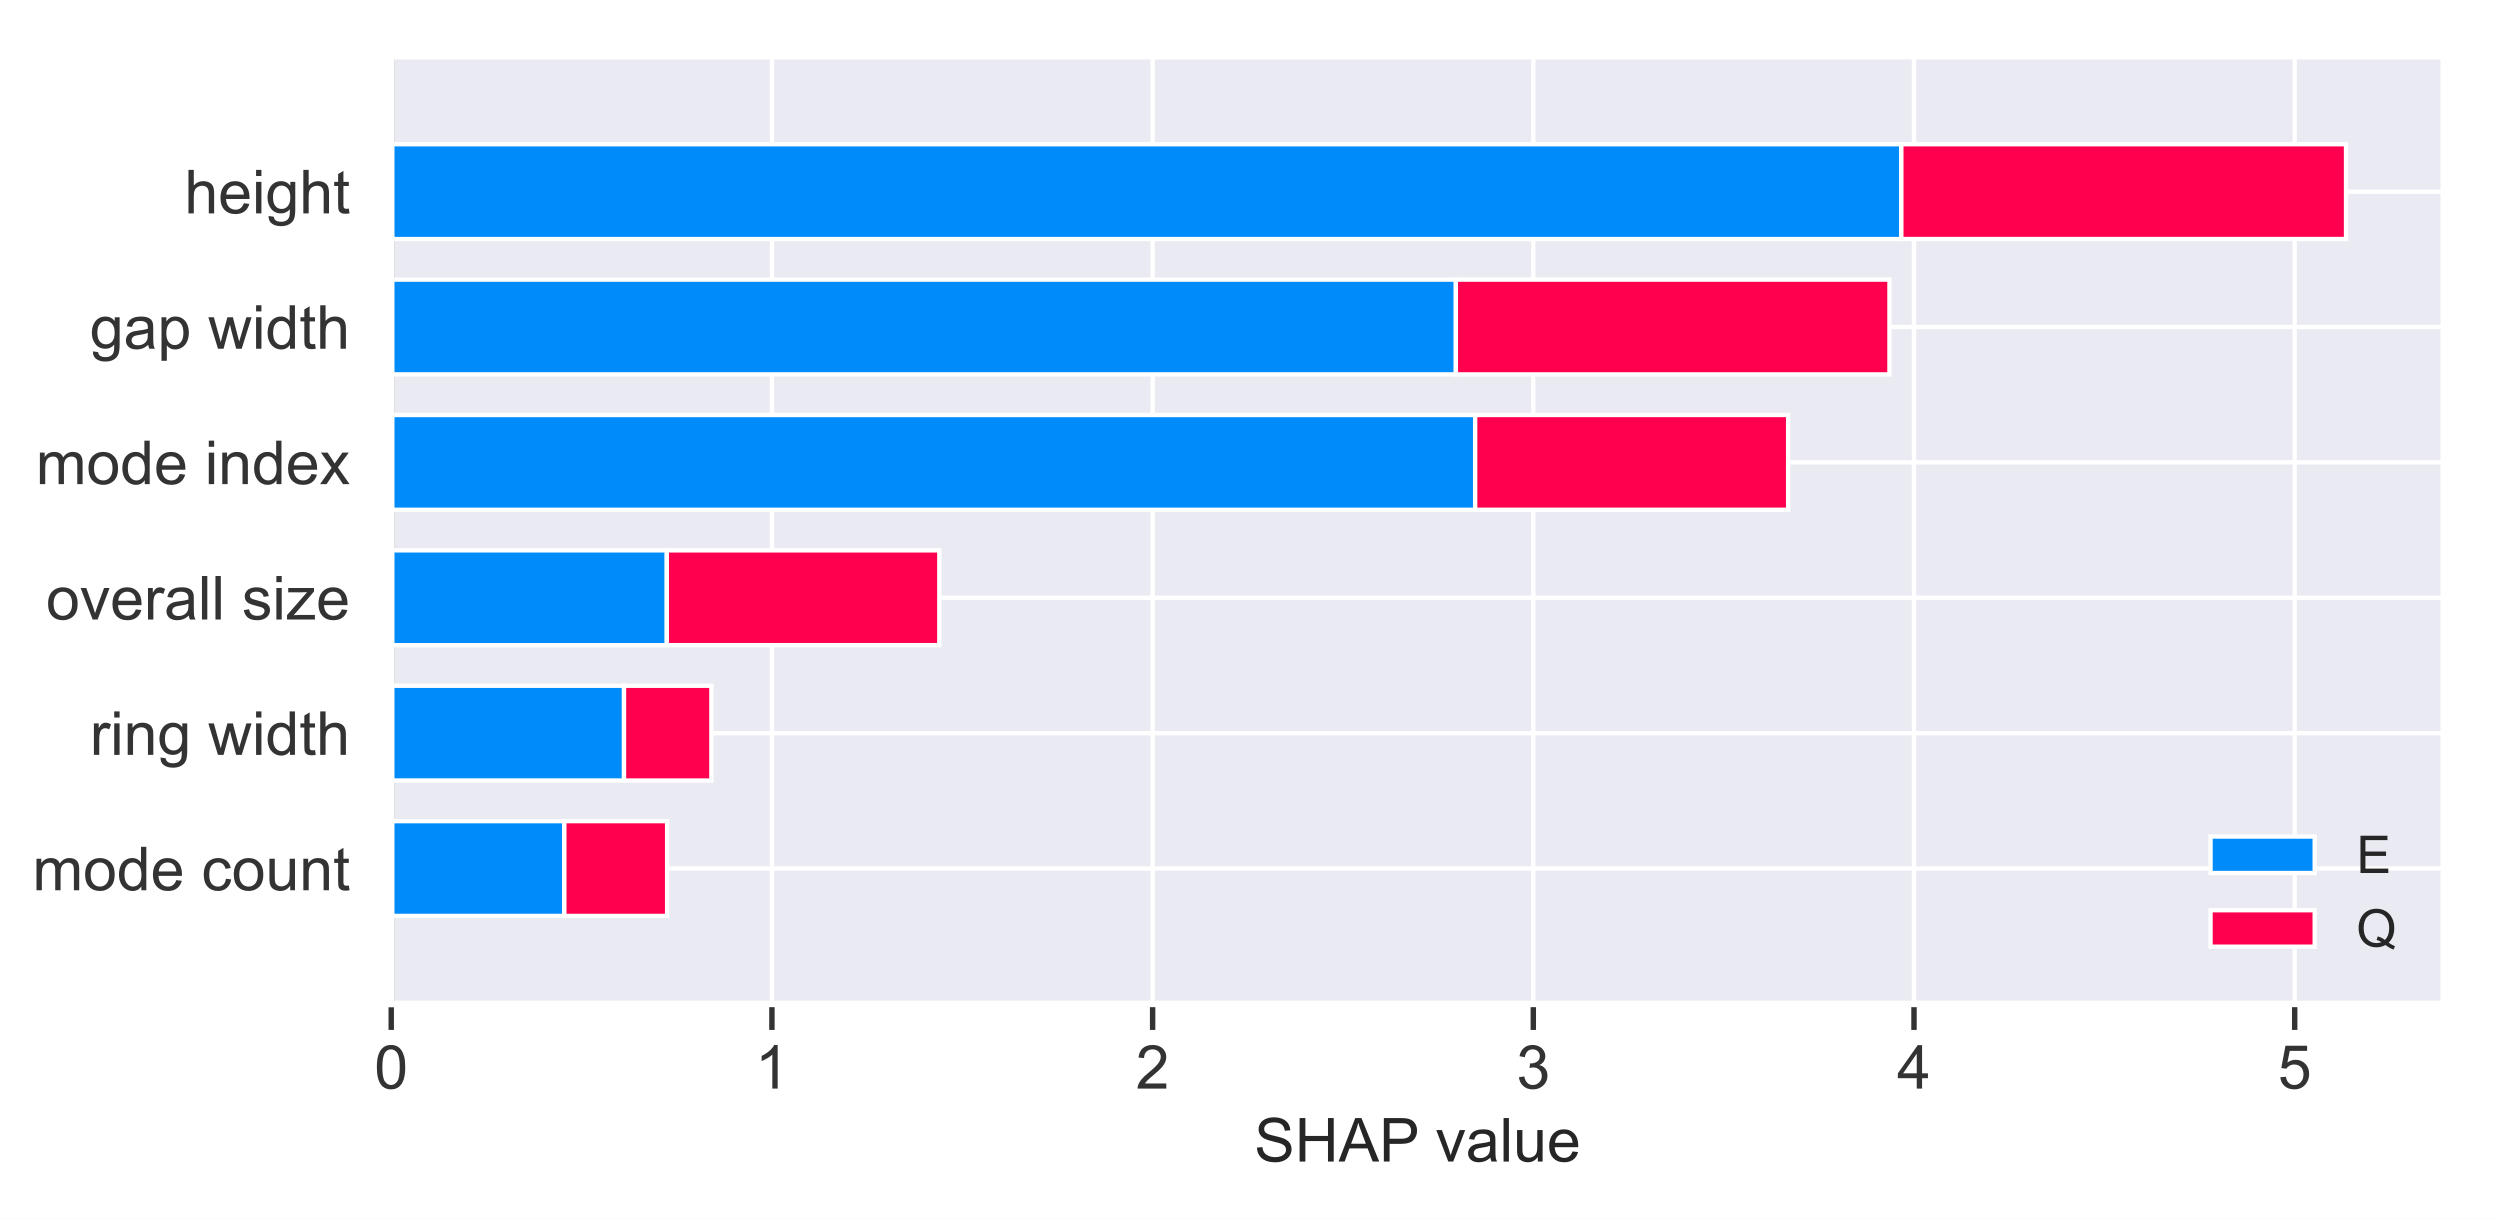
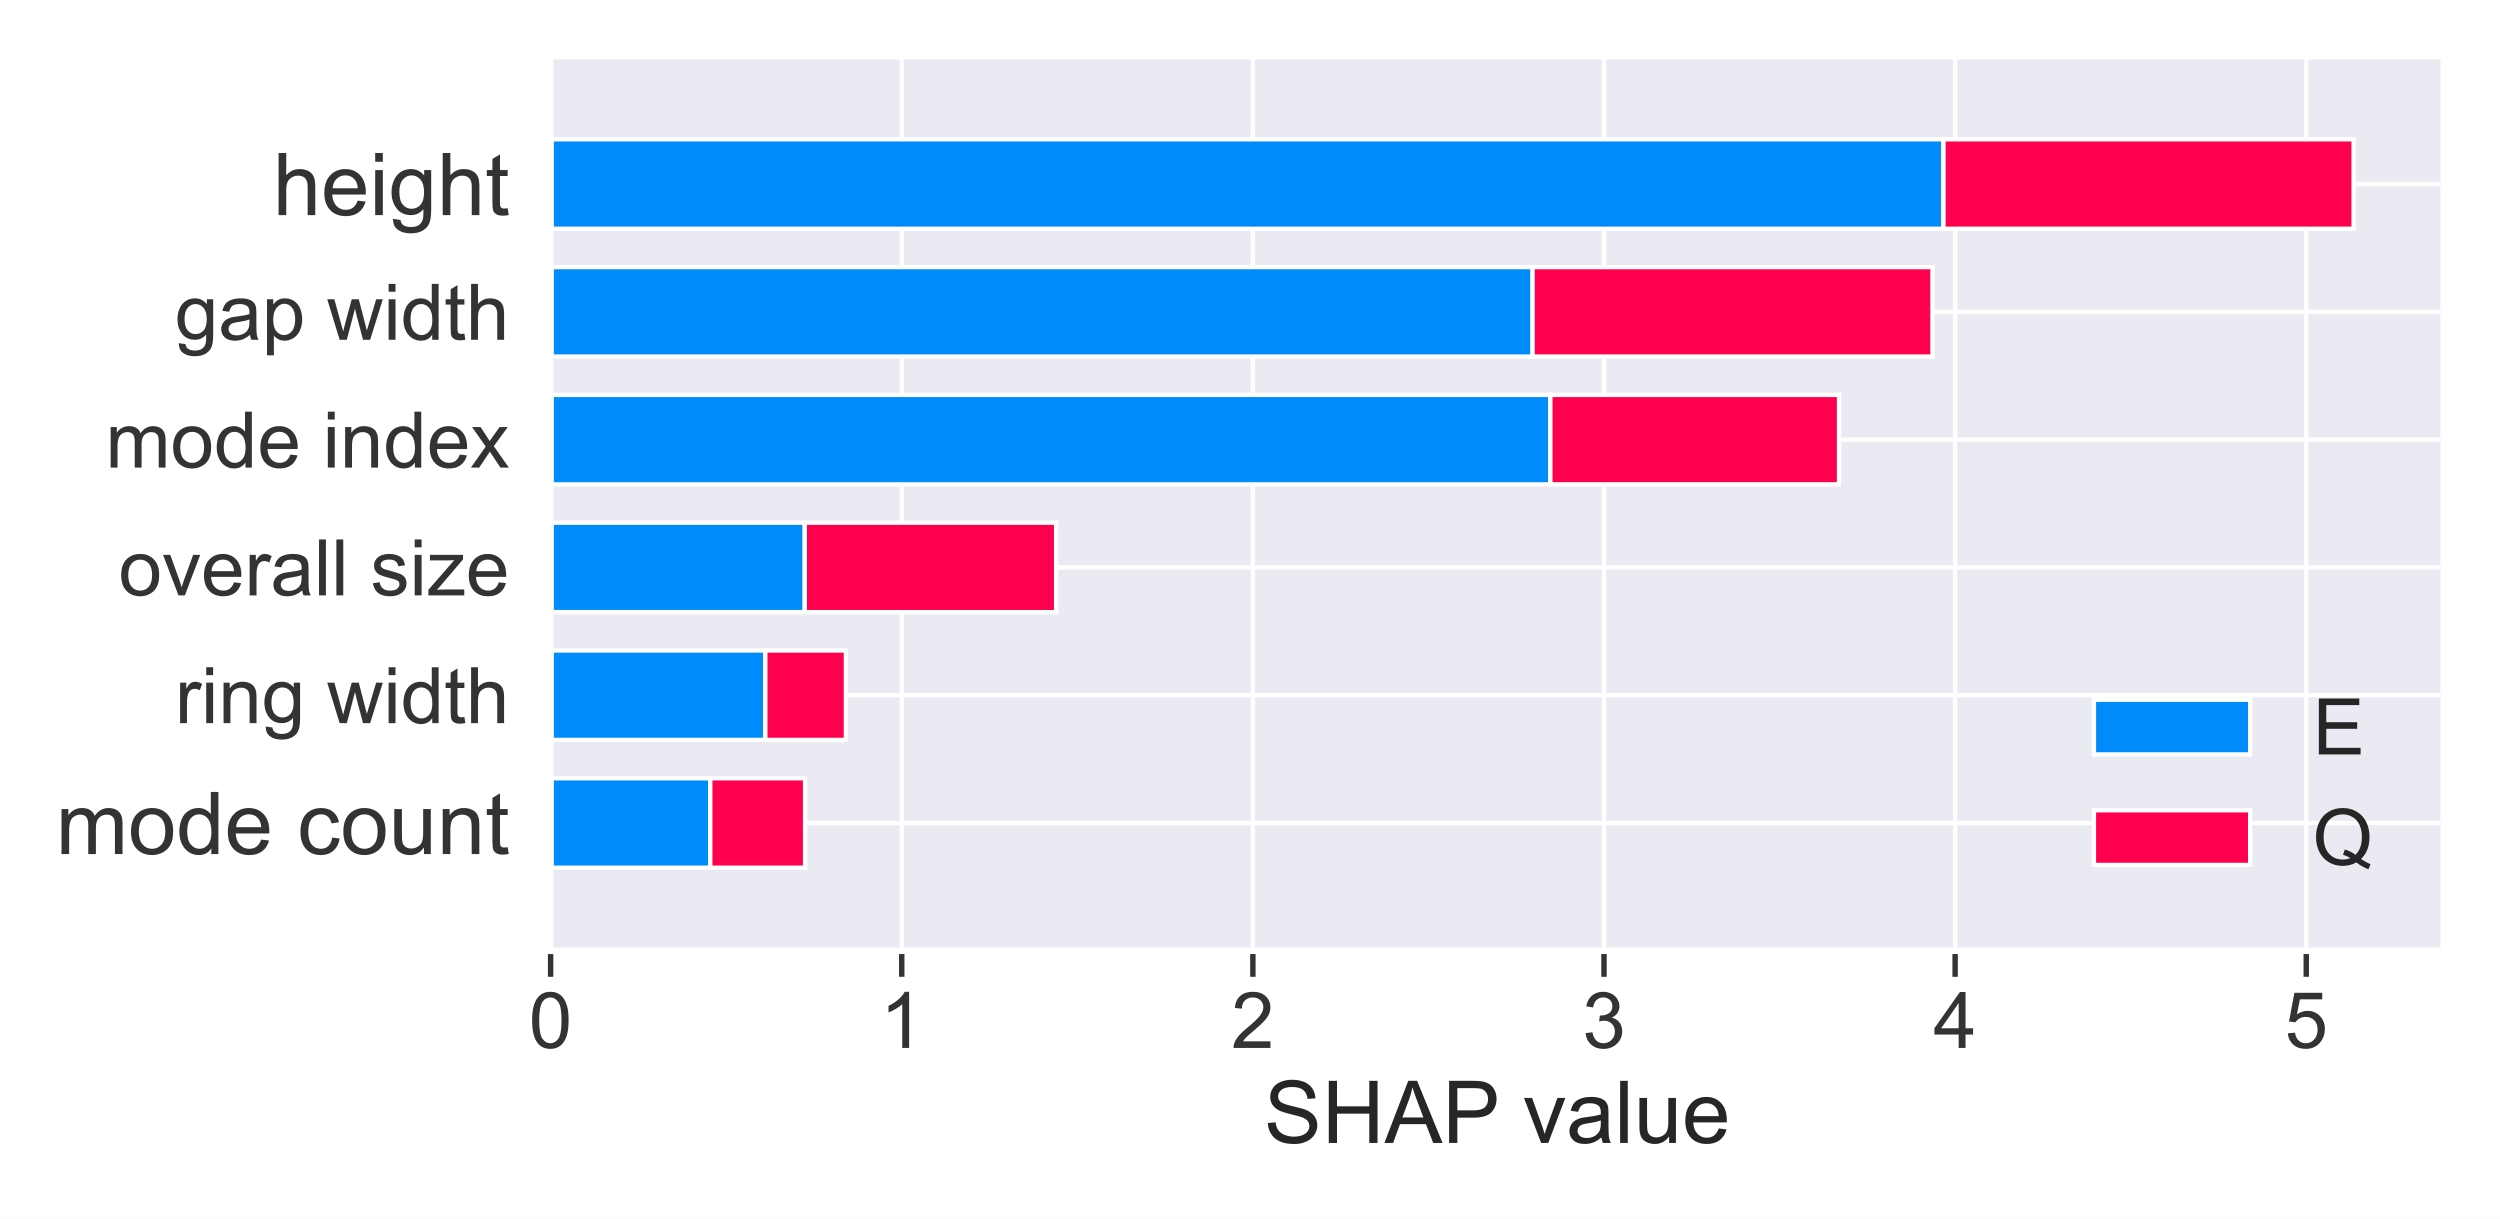
<svg xmlns="http://www.w3.org/2000/svg" xmlns:xlink="http://www.w3.org/1999/xlink" width="576pt" height="280.8pt" viewBox="0 0 576 280.8" version="1.1">
  <defs>
    <style type="text/css">*{stroke-linejoin: round; stroke-linecap: butt}</style>
  </defs>
  <g id="figure_1">
    <g id="patch_1">
      <path d="M 0 280.8  L 576 280.8  L 576 0  L 0 0  z " style="fill: #ffffff" />
    </g>
    <g id="axes_1">
      <g id="patch_2">
-         <path d="M 90.14 231.3  L 563.04 231.3  L 563.04 12.96  L 90.14 12.96  z " style="fill: #eaeaf2" />
+         <path d="M 126.86 219.06  L 563.04 219.06  L 563.04 12.96  L 126.86 12.96  z " style="fill: #eaeaf2" />
      </g>
      <g id="line2d_1">
-         <path d="M 90.14 231.3  L 90.14 12.96  " clip-path="url(#p5dc395bb21)" style="fill: none; stroke: #999999; stroke-width: 1.5; stroke-linecap: round" />
+         <path d="M 126.86 219.06  L 126.86 12.96  " clip-path="url(#p9394cb3cd7)" style="fill: none; stroke: #999999; stroke-width: 1.5; stroke-linecap: round" />
      </g>
      <g id="matplotlib.axis_1">
        <g id="xtick_1">
          <g id="line2d_2">
-             <path d="M 90.14 231.3  L 90.14 12.96  " clip-path="url(#p5dc395bb21)" style="fill: none; stroke: #ffffff; stroke-linecap: round" />
+             <path d="M 126.86 219.06  L 126.86 12.96  " clip-path="url(#p9394cb3cd7)" style="fill: none; stroke: #ffffff; stroke-linecap: round" />
          </g>
          <g id="line2d_3">
            <defs>
-               <path id="m422f962ce5" d="M 0 0  L 0 6  " style="stroke: #333333; stroke-width: 1.25" />
+               <path id="m2d37c195e9" d="M 0 0  L 0 6  " style="stroke: #333333; stroke-width: 1.25" />
            </defs>
            <g>
-               <use xlink:href="#m422f962ce5" x="90.14" y="231.3" style="fill: #333333; stroke: #333333; stroke-width: 1.25" />
+               <use xlink:href="#m2d37c195e9" x="126.86" y="219.06" style="fill: #333333; stroke: #333333; stroke-width: 1.25" />
            </g>
          </g>
          <g id="text_1">
-             <g style="fill: #333333" transform="translate(86.24734 250.8209) scale(0.14 -0.14)">
+             <g style="fill: #333333" transform="translate(121.8552 241.4441) scale(0.18 -0.18)">
              <defs>
                <path id="ArialMT-30" d="M 266 2259  Q 266 3072 433 3567  Q 600 4063 929 4331  Q 1259 4600 1759 4600  Q 2128 4600 2406 4451  Q 2684 4303 2865 4023  Q 3047 3744 3150 3342  Q 3253 2941 3253 2259  Q 3253 1453 3087 958  Q 2922 463 2592 192  Q 2263 -78 1759 -78  Q 1097 -78 719 397  Q 266 969 266 2259  z M 844 2259  Q 844 1131 1108 757  Q 1372 384 1759 384  Q 2147 384 2411 759  Q 2675 1134 2675 2259  Q 2675 3391 2411 3762  Q 2147 4134 1753 4134  Q 1366 4134 1134 3806  Q 844 3388 844 2259  z " transform="scale(0.015625)" />
              </defs>
              <use xlink:href="#ArialMT-30" />
            </g>
          </g>
        </g>
        <g id="xtick_2">
          <g id="line2d_4">
-             <path d="M 177.851 231.3  L 177.851 12.96  " clip-path="url(#p5dc395bb21)" style="fill: none; stroke: #ffffff; stroke-linecap: round" />
+             <path d="M 207.761 219.06  L 207.761 12.96  " clip-path="url(#p9394cb3cd7)" style="fill: none; stroke: #ffffff; stroke-linecap: round" />
          </g>
          <g id="line2d_5">
            <g>
-               <use xlink:href="#m422f962ce5" x="177.851" y="231.3" style="fill: #333333; stroke: #333333; stroke-width: 1.25" />
+               <use xlink:href="#m2d37c195e9" x="207.761" y="219.06" style="fill: #333333; stroke: #333333; stroke-width: 1.25" />
            </g>
          </g>
          <g id="text_2">
-             <g style="fill: #333333" transform="translate(173.9586 250.8209) scale(0.14 -0.14)">
+             <g style="fill: #333333" transform="translate(202.7558 241.4441) scale(0.18 -0.18)">
              <defs>
                <path id="ArialMT-31" d="M 2384 0  L 1822 0  L 1822 3584  Q 1619 3391 1289 3197  Q 959 3003 697 2906  L 697 3450  Q 1169 3672 1522 3987  Q 1875 4303 2022 4600  L 2384 4600  L 2384 0  z " transform="scale(0.015625)" />
              </defs>
              <use xlink:href="#ArialMT-31" />
            </g>
          </g>
        </g>
        <g id="xtick_3">
          <g id="line2d_6">
-             <path d="M 265.563 231.3  L 265.563 12.96  " clip-path="url(#p5dc395bb21)" style="fill: none; stroke: #ffffff; stroke-linecap: round" />
+             <path d="M 288.661 219.06  L 288.661 12.96  " clip-path="url(#p9394cb3cd7)" style="fill: none; stroke: #ffffff; stroke-linecap: round" />
          </g>
          <g id="line2d_7">
            <g>
-               <use xlink:href="#m422f962ce5" x="265.563" y="231.3" style="fill: #333333; stroke: #333333; stroke-width: 1.25" />
+               <use xlink:href="#m2d37c195e9" x="288.661" y="219.06" style="fill: #333333; stroke: #333333; stroke-width: 1.25" />
            </g>
          </g>
          <g id="text_3">
-             <g style="fill: #333333" transform="translate(261.6699 250.8209) scale(0.14 -0.14)">
+             <g style="fill: #333333" transform="translate(283.6564 241.4441) scale(0.18 -0.18)">
              <defs>
                <path id="ArialMT-32" d="M 3222 541  L 3222 0  L 194 0  Q 188 203 259 391  Q 375 700 629 1000  Q 884 1300 1366 1694  Q 2113 2306 2375 2664  Q 2638 3022 2638 3341  Q 2638 3675 2398 3904  Q 2159 4134 1775 4134  Q 1369 4134 1125 3890  Q 881 3647 878 3216  L 300 3275  Q 359 3922 746 4261  Q 1134 4600 1788 4600  Q 2447 4600 2831 4234  Q 3216 3869 3216 3328  Q 3216 3053 3103 2787  Q 2991 2522 2730 2228  Q 2469 1934 1863 1422  Q 1356 997 1212 845  Q 1069 694 975 541  L 3222 541  z " transform="scale(0.015625)" />
              </defs>
              <use xlink:href="#ArialMT-32" />
            </g>
          </g>
        </g>
        <g id="xtick_4">
          <g id="line2d_8">
-             <path d="M 353.274 231.3  L 353.274 12.96  " clip-path="url(#p5dc395bb21)" style="fill: none; stroke: #ffffff; stroke-linecap: round" />
+             <path d="M 369.562 219.06  L 369.562 12.96  " clip-path="url(#p9394cb3cd7)" style="fill: none; stroke: #ffffff; stroke-linecap: round" />
          </g>
          <g id="line2d_9">
            <g>
-               <use xlink:href="#m422f962ce5" x="353.274" y="231.3" style="fill: #333333; stroke: #333333; stroke-width: 1.25" />
+               <use xlink:href="#m2d37c195e9" x="369.562" y="219.06" style="fill: #333333; stroke: #333333; stroke-width: 1.25" />
            </g>
          </g>
          <g id="text_4">
-             <g style="fill: #333333" transform="translate(349.3812 250.8209) scale(0.14 -0.14)">
+             <g style="fill: #333333" transform="translate(364.5571 241.4441) scale(0.18 -0.18)">
              <defs>
                <path id="ArialMT-33" d="M 269 1209  L 831 1284  Q 928 806 1161 595  Q 1394 384 1728 384  Q 2125 384 2398 659  Q 2672 934 2672 1341  Q 2672 1728 2419 1979  Q 2166 2231 1775 2231  Q 1616 2231 1378 2169  L 1441 2663  Q 1497 2656 1531 2656  Q 1891 2656 2178 2843  Q 2466 3031 2466 3422  Q 2466 3731 2256 3934  Q 2047 4138 1716 4138  Q 1388 4138 1169 3931  Q 950 3725 888 3313  L 325 3413  Q 428 3978 793 4289  Q 1159 4600 1703 4600  Q 2078 4600 2393 4439  Q 2709 4278 2876 4000  Q 3044 3722 3044 3409  Q 3044 3113 2884 2869  Q 2725 2625 2413 2481  Q 2819 2388 3044 2092  Q 3269 1797 3269 1353  Q 3269 753 2831 336  Q 2394 -81 1725 -81  Q 1122 -81 723 278  Q 325 638 269 1209  z " transform="scale(0.015625)" />
              </defs>
              <use xlink:href="#ArialMT-33" />
            </g>
          </g>
        </g>
        <g id="xtick_5">
          <g id="line2d_10">
-             <path d="M 440.985 231.3  L 440.985 12.96  " clip-path="url(#p5dc395bb21)" style="fill: none; stroke: #ffffff; stroke-linecap: round" />
+             <path d="M 450.463 219.06  L 450.463 12.96  " clip-path="url(#p9394cb3cd7)" style="fill: none; stroke: #ffffff; stroke-linecap: round" />
          </g>
          <g id="line2d_11">
            <g>
-               <use xlink:href="#m422f962ce5" x="440.985" y="231.3" style="fill: #333333; stroke: #333333; stroke-width: 1.25" />
+               <use xlink:href="#m2d37c195e9" x="450.463" y="219.06" style="fill: #333333; stroke: #333333; stroke-width: 1.25" />
            </g>
          </g>
          <g id="text_5">
-             <g style="fill: #333333" transform="translate(437.0925 250.8209) scale(0.14 -0.14)">
+             <g style="fill: #333333" transform="translate(445.4577 241.4441) scale(0.18 -0.18)">
              <defs>
                <path id="ArialMT-34" d="M 2069 0  L 2069 1097  L 81 1097  L 81 1613  L 2172 4581  L 2631 4581  L 2631 1613  L 3250 1613  L 3250 1097  L 2631 1097  L 2631 0  L 2069 0  z M 2069 1613  L 2069 3678  L 634 1613  L 2069 1613  z " transform="scale(0.015625)" />
              </defs>
              <use xlink:href="#ArialMT-34" />
            </g>
          </g>
        </g>
        <g id="xtick_6">
          <g id="line2d_12">
-             <path d="M 528.697 231.3  L 528.697 12.96  " clip-path="url(#p5dc395bb21)" style="fill: none; stroke: #ffffff; stroke-linecap: round" />
+             <path d="M 531.363 219.06  L 531.363 12.96  " clip-path="url(#p9394cb3cd7)" style="fill: none; stroke: #ffffff; stroke-linecap: round" />
          </g>
          <g id="line2d_13">
            <g>
-               <use xlink:href="#m422f962ce5" x="528.697" y="231.3" style="fill: #333333; stroke: #333333; stroke-width: 1.25" />
+               <use xlink:href="#m2d37c195e9" x="531.363" y="219.06" style="fill: #333333; stroke: #333333; stroke-width: 1.25" />
            </g>
          </g>
          <g id="text_6">
-             <g style="fill: #333333" transform="translate(524.8038 250.8209) scale(0.14 -0.14)">
+             <g style="fill: #333333" transform="translate(526.3584 241.4441) scale(0.18 -0.18)">
              <defs>
                <path id="ArialMT-35" d="M 266 1200  L 856 1250  Q 922 819 1161 601  Q 1400 384 1738 384  Q 2144 384 2425 690  Q 2706 997 2706 1503  Q 2706 1984 2436 2262  Q 2166 2541 1728 2541  Q 1456 2541 1237 2417  Q 1019 2294 894 2097  L 366 2166  L 809 4519  L 3088 4519  L 3088 3981  L 1259 3981  L 1013 2750  Q 1425 3038 1878 3038  Q 2478 3038 2890 2622  Q 3303 2206 3303 1553  Q 3303 931 2941 478  Q 2500 -78 1738 -78  Q 1113 -78 717 272  Q 322 622 266 1200  z " transform="scale(0.015625)" />
              </defs>
              <use xlink:href="#ArialMT-35" />
            </g>
          </g>
        </g>
        <g id="text_7">
-           <g style="fill: #262626" transform="translate(288.9716 267.6244) scale(0.14 -0.14)">
+           <g style="fill: #262626" transform="translate(291.2094 263.3372) scale(0.2 -0.2)">
            <defs>
              <path id="ArialMT-53" d="M 288 1472  L 859 1522  Q 900 1178 1048 958  Q 1197 738 1509 602  Q 1822 466 2213 466  Q 2559 466 2825 569  Q 3091 672 3220 851  Q 3350 1031 3350 1244  Q 3350 1459 3225 1620  Q 3100 1781 2813 1891  Q 2628 1963 1997 2114  Q 1366 2266 1113 2400  Q 784 2572 623 2826  Q 463 3081 463 3397  Q 463 3744 659 4045  Q 856 4347 1234 4503  Q 1613 4659 2075 4659  Q 2584 4659 2973 4495  Q 3363 4331 3572 4012  Q 3781 3694 3797 3291  L 3216 3247  Q 3169 3681 2898 3903  Q 2628 4125 2100 4125  Q 1550 4125 1298 3923  Q 1047 3722 1047 3438  Q 1047 3191 1225 3031  Q 1400 2872 2139 2705  Q 2878 2538 3153 2413  Q 3553 2228 3743 1945  Q 3934 1663 3934 1294  Q 3934 928 3725 604  Q 3516 281 3123 101  Q 2731 -78 2241 -78  Q 1619 -78 1198 103  Q 778 284 539 648  Q 300 1013 288 1472  z " transform="scale(0.015625)" />
              <path id="ArialMT-48" d="M 513 0  L 513 4581  L 1119 4581  L 1119 2700  L 3500 2700  L 3500 4581  L 4106 4581  L 4106 0  L 3500 0  L 3500 2159  L 1119 2159  L 1119 0  L 513 0  z " transform="scale(0.015625)" />
              <path id="ArialMT-41" d="M -9 0  L 1750 4581  L 2403 4581  L 4278 0  L 3588 0  L 3053 1388  L 1138 1388  L 634 0  L -9 0  z M 1313 1881  L 2866 1881  L 2388 3150  Q 2169 3728 2063 4100  Q 1975 3659 1816 3225  L 1313 1881  z " transform="scale(0.015625)" />
              <path id="ArialMT-50" d="M 494 0  L 494 4581  L 2222 4581  Q 2678 4581 2919 4538  Q 3256 4481 3484 4323  Q 3713 4166 3852 3881  Q 3991 3597 3991 3256  Q 3991 2672 3619 2267  Q 3247 1863 2275 1863  L 1100 1863  L 1100 0  L 494 0  z M 1100 2403  L 2284 2403  Q 2872 2403 3119 2622  Q 3366 2841 3366 3238  Q 3366 3525 3220 3729  Q 3075 3934 2838 4000  Q 2684 4041 2272 4041  L 1100 4041  L 1100 2403  z " transform="scale(0.015625)" />
              <path id="ArialMT-20" transform="scale(0.015625)" />
              <path id="ArialMT-76" d="M 1344 0  L 81 3319  L 675 3319  L 1388 1331  Q 1503 1009 1600 663  Q 1675 925 1809 1294  L 2547 3319  L 3125 3319  L 1869 0  L 1344 0  z " transform="scale(0.015625)" />
              <path id="ArialMT-61" d="M 2588 409  Q 2275 144 1986 34  Q 1697 -75 1366 -75  Q 819 -75 525 192  Q 231 459 231 875  Q 231 1119 342 1320  Q 453 1522 633 1644  Q 813 1766 1038 1828  Q 1203 1872 1538 1913  Q 2219 1994 2541 2106  Q 2544 2222 2544 2253  Q 2544 2597 2384 2738  Q 2169 2928 1744 2928  Q 1347 2928 1158 2789  Q 969 2650 878 2297  L 328 2372  Q 403 2725 575 2942  Q 747 3159 1072 3276  Q 1397 3394 1825 3394  Q 2250 3394 2515 3294  Q 2781 3194 2906 3042  Q 3031 2891 3081 2659  Q 3109 2516 3109 2141  L 3109 1391  Q 3109 606 3145 398  Q 3181 191 3288 0  L 2700 0  Q 2613 175 2588 409  z M 2541 1666  Q 2234 1541 1622 1453  Q 1275 1403 1131 1340  Q 988 1278 909 1158  Q 831 1038 831 891  Q 831 666 1001 516  Q 1172 366 1500 366  Q 1825 366 2078 508  Q 2331 650 2450 897  Q 2541 1088 2541 1459  L 2541 1666  z " transform="scale(0.015625)" />
              <path id="ArialMT-6c" d="M 409 0  L 409 4581  L 972 4581  L 972 0  L 409 0  z " transform="scale(0.015625)" />
              <path id="ArialMT-75" d="M 2597 0  L 2597 488  Q 2209 -75 1544 -75  Q 1250 -75 995 37  Q 741 150 617 320  Q 494 491 444 738  Q 409 903 409 1263  L 409 3319  L 972 3319  L 972 1478  Q 972 1038 1006 884  Q 1059 663 1231 536  Q 1403 409 1656 409  Q 1909 409 2131 539  Q 2353 669 2445 892  Q 2538 1116 2538 1541  L 2538 3319  L 3100 3319  L 3100 0  L 2597 0  z " transform="scale(0.015625)" />
              <path id="ArialMT-65" d="M 2694 1069  L 3275 997  Q 3138 488 2766 206  Q 2394 -75 1816 -75  Q 1088 -75 661 373  Q 234 822 234 1631  Q 234 2469 665 2931  Q 1097 3394 1784 3394  Q 2450 3394 2872 2941  Q 3294 2488 3294 1666  Q 3294 1616 3291 1516  L 816 1516  Q 847 969 1125 678  Q 1403 388 1819 388  Q 2128 388 2347 550  Q 2566 713 2694 1069  z M 847 1978  L 2700 1978  Q 2663 2397 2488 2606  Q 2219 2931 1791 2931  Q 1403 2931 1139 2672  Q 875 2413 847 1978  z " transform="scale(0.015625)" />
            </defs>
            <use xlink:href="#ArialMT-53" />
            <use xlink:href="#ArialMT-48" x="66.699" />
            <use xlink:href="#ArialMT-41" x="138.916" />
            <use xlink:href="#ArialMT-50" x="205.615" />
            <use xlink:href="#ArialMT-20" x="270.564" />
            <use xlink:href="#ArialMT-76" x="298.348" />
            <use xlink:href="#ArialMT-61" x="348.348" />
            <use xlink:href="#ArialMT-6c" x="403.963" />
            <use xlink:href="#ArialMT-75" x="426.18" />
            <use xlink:href="#ArialMT-65" x="481.795" />
          </g>
        </g>
      </g>
      <g id="matplotlib.axis_2">
        <g id="ytick_1">
          <g id="line2d_14">
-             <path d="M 90.14 200.109  L 563.04 200.109  " clip-path="url(#p5dc395bb21)" style="fill: none; stroke: #ffffff; stroke-linecap: round" />
+             <path d="M 126.86 189.617  L 563.04 189.617  " clip-path="url(#p9394cb3cd7)" style="fill: none; stroke: #ffffff; stroke-linecap: round" />
          </g>
          <g id="text_8">
-             <g style="fill: #333333" transform="translate(7.487812 205.119) scale(0.14 -0.14)">
+             <g style="fill: #333333" transform="translate(12.85688 196.775) scale(0.2 -0.2)">
              <defs>
                <path id="ArialMT-6d" d="M 422 0  L 422 3319  L 925 3319  L 925 2853  Q 1081 3097 1340 3245  Q 1600 3394 1931 3394  Q 2300 3394 2536 3241  Q 2772 3088 2869 2813  Q 3263 3394 3894 3394  Q 4388 3394 4653 3120  Q 4919 2847 4919 2278  L 4919 0  L 4359 0  L 4359 2091  Q 4359 2428 4304 2576  Q 4250 2725 4106 2815  Q 3963 2906 3769 2906  Q 3419 2906 3187 2673  Q 2956 2441 2956 1928  L 2956 0  L 2394 0  L 2394 2156  Q 2394 2531 2256 2718  Q 2119 2906 1806 2906  Q 1569 2906 1367 2781  Q 1166 2656 1075 2415  Q 984 2175 984 1722  L 984 0  L 422 0  z " transform="scale(0.015625)" />
                <path id="ArialMT-6f" d="M 213 1659  Q 213 2581 725 3025  Q 1153 3394 1769 3394  Q 2453 3394 2887 2945  Q 3322 2497 3322 1706  Q 3322 1066 3130 698  Q 2938 331 2570 128  Q 2203 -75 1769 -75  Q 1072 -75 642 372  Q 213 819 213 1659  z M 791 1659  Q 791 1022 1069 705  Q 1347 388 1769 388  Q 2188 388 2466 706  Q 2744 1025 2744 1678  Q 2744 2294 2464 2611  Q 2184 2928 1769 2928  Q 1347 2928 1069 2612  Q 791 2297 791 1659  z " transform="scale(0.015625)" />
                <path id="ArialMT-64" d="M 2575 0  L 2575 419  Q 2259 -75 1647 -75  Q 1250 -75 917 144  Q 584 363 401 755  Q 219 1147 219 1656  Q 219 2153 384 2558  Q 550 2963 881 3178  Q 1213 3394 1622 3394  Q 1922 3394 2156 3267  Q 2391 3141 2538 2938  L 2538 4581  L 3097 4581  L 3097 0  L 2575 0  z M 797 1656  Q 797 1019 1065 703  Q 1334 388 1700 388  Q 2069 388 2326 689  Q 2584 991 2584 1609  Q 2584 2291 2321 2609  Q 2059 2928 1675 2928  Q 1300 2928 1048 2622  Q 797 2316 797 1656  z " transform="scale(0.015625)" />
                <path id="ArialMT-63" d="M 2588 1216  L 3141 1144  Q 3050 572 2676 248  Q 2303 -75 1759 -75  Q 1078 -75 664 370  Q 250 816 250 1647  Q 250 2184 428 2587  Q 606 2991 970 3192  Q 1334 3394 1763 3394  Q 2303 3394 2647 3120  Q 2991 2847 3088 2344  L 2541 2259  Q 2463 2594 2264 2762  Q 2066 2931 1784 2931  Q 1359 2931 1093 2626  Q 828 2322 828 1663  Q 828 994 1084 691  Q 1341 388 1753 388  Q 2084 388 2306 591  Q 2528 794 2588 1216  z " transform="scale(0.015625)" />
                <path id="ArialMT-6e" d="M 422 0  L 422 3319  L 928 3319  L 928 2847  Q 1294 3394 1984 3394  Q 2284 3394 2536 3286  Q 2788 3178 2913 3003  Q 3038 2828 3088 2588  Q 3119 2431 3119 2041  L 3119 0  L 2556 0  L 2556 2019  Q 2556 2363 2490 2533  Q 2425 2703 2258 2804  Q 2091 2906 1866 2906  Q 1506 2906 1245 2678  Q 984 2450 984 1813  L 984 0  L 422 0  z " transform="scale(0.015625)" />
                <path id="ArialMT-74" d="M 1650 503  L 1731 6  Q 1494 -44 1306 -44  Q 1000 -44 831 53  Q 663 150 594 308  Q 525 466 525 972  L 525 2881  L 113 2881  L 113 3319  L 525 3319  L 525 4141  L 1084 4478  L 1084 3319  L 1650 3319  L 1650 2881  L 1084 2881  L 1084 941  Q 1084 700 1114 631  Q 1144 563 1211 522  Q 1278 481 1403 481  Q 1497 481 1650 503  z " transform="scale(0.015625)" />
              </defs>
              <use xlink:href="#ArialMT-6d" />
              <use xlink:href="#ArialMT-6f" x="83.301" />
              <use xlink:href="#ArialMT-64" x="138.916" />
              <use xlink:href="#ArialMT-65" x="194.531" />
              <use xlink:href="#ArialMT-20" x="250.146" />
              <use xlink:href="#ArialMT-63" x="277.93" />
              <use xlink:href="#ArialMT-6f" x="327.93" />
              <use xlink:href="#ArialMT-75" x="383.545" />
              <use xlink:href="#ArialMT-6e" x="439.16" />
              <use xlink:href="#ArialMT-74" x="494.775" />
            </g>
          </g>
        </g>
        <g id="ytick_2">
          <g id="line2d_15">
-             <path d="M 90.14 168.917  L 563.04 168.917  " clip-path="url(#p5dc395bb21)" style="fill: none; stroke: #ffffff; stroke-linecap: round" />
+             <path d="M 126.86 160.174  L 563.04 160.174  " clip-path="url(#p9394cb3cd7)" style="fill: none; stroke: #ffffff; stroke-linecap: round" />
          </g>
          <g id="text_9">
-             <g style="fill: #333333" transform="translate(20.72656 173.9276) scale(0.14 -0.14)">
+             <g style="fill: #333333" transform="translate(40.32844 166.6163) scale(0.18 -0.18)">
              <defs>
                <path id="ArialMT-72" d="M 416 0  L 416 3319  L 922 3319  L 922 2816  Q 1116 3169 1280 3281  Q 1444 3394 1641 3394  Q 1925 3394 2219 3213  L 2025 2691  Q 1819 2813 1613 2813  Q 1428 2813 1281 2702  Q 1134 2591 1072 2394  Q 978 2094 978 1738  L 978 0  L 416 0  z " transform="scale(0.015625)" />
                <path id="ArialMT-69" d="M 425 3934  L 425 4581  L 988 4581  L 988 3934  L 425 3934  z M 425 0  L 425 3319  L 988 3319  L 988 0  L 425 0  z " transform="scale(0.015625)" />
                <path id="ArialMT-67" d="M 319 -275  L 866 -356  Q 900 -609 1056 -725  Q 1266 -881 1628 -881  Q 2019 -881 2231 -725  Q 2444 -569 2519 -288  Q 2563 -116 2559 434  Q 2191 0 1641 0  Q 956 0 581 494  Q 206 988 206 1678  Q 206 2153 378 2554  Q 550 2956 876 3175  Q 1203 3394 1644 3394  Q 2231 3394 2613 2919  L 2613 3319  L 3131 3319  L 3131 450  Q 3131 -325 2973 -648  Q 2816 -972 2473 -1159  Q 2131 -1347 1631 -1347  Q 1038 -1347 672 -1080  Q 306 -813 319 -275  z M 784 1719  Q 784 1066 1043 766  Q 1303 466 1694 466  Q 2081 466 2343 764  Q 2606 1063 2606 1700  Q 2606 2309 2336 2618  Q 2066 2928 1684 2928  Q 1309 2928 1046 2623  Q 784 2319 784 1719  z " transform="scale(0.015625)" />
                <path id="ArialMT-77" d="M 1034 0  L 19 3319  L 600 3319  L 1128 1403  L 1325 691  Q 1338 744 1497 1375  L 2025 3319  L 2603 3319  L 3100 1394  L 3266 759  L 3456 1400  L 4025 3319  L 4572 3319  L 3534 0  L 2950 0  L 2422 1988  L 2294 2553  L 1622 0  L 1034 0  z " transform="scale(0.015625)" />
                <path id="ArialMT-68" d="M 422 0  L 422 4581  L 984 4581  L 984 2938  Q 1378 3394 1978 3394  Q 2347 3394 2619 3248  Q 2891 3103 3008 2847  Q 3125 2591 3125 2103  L 3125 0  L 2563 0  L 2563 2103  Q 2563 2525 2380 2717  Q 2197 2909 1863 2909  Q 1613 2909 1392 2779  Q 1172 2650 1078 2428  Q 984 2206 984 1816  L 984 0  L 422 0  z " transform="scale(0.015625)" />
              </defs>
              <use xlink:href="#ArialMT-72" />
              <use xlink:href="#ArialMT-69" x="33.301" />
              <use xlink:href="#ArialMT-6e" x="55.518" />
              <use xlink:href="#ArialMT-67" x="111.133" />
              <use xlink:href="#ArialMT-20" x="166.748" />
              <use xlink:href="#ArialMT-77" x="194.531" />
              <use xlink:href="#ArialMT-69" x="266.748" />
              <use xlink:href="#ArialMT-64" x="288.965" />
              <use xlink:href="#ArialMT-74" x="344.58" />
              <use xlink:href="#ArialMT-68" x="372.363" />
            </g>
          </g>
        </g>
        <g id="ytick_3">
          <g id="line2d_16">
-             <path d="M 90.14 137.726  L 563.04 137.726  " clip-path="url(#p5dc395bb21)" style="fill: none; stroke: #ffffff; stroke-linecap: round" />
+             <path d="M 126.86 130.731  L 563.04 130.731  " clip-path="url(#p9394cb3cd7)" style="fill: none; stroke: #ffffff; stroke-linecap: round" />
          </g>
          <g id="text_10">
-             <g style="fill: #333333" transform="translate(10.61594 142.7362) scale(0.14 -0.14)">
+             <g style="fill: #333333" transform="translate(27.32906 137.1735) scale(0.18 -0.18)">
              <defs>
                <path id="ArialMT-73" d="M 197 991  L 753 1078  Q 800 744 1014 566  Q 1228 388 1613 388  Q 2000 388 2187 545  Q 2375 703 2375 916  Q 2375 1106 2209 1216  Q 2094 1291 1634 1406  Q 1016 1563 777 1677  Q 538 1791 414 1992  Q 291 2194 291 2438  Q 291 2659 392 2848  Q 494 3038 669 3163  Q 800 3259 1026 3326  Q 1253 3394 1513 3394  Q 1903 3394 2198 3281  Q 2494 3169 2634 2976  Q 2775 2784 2828 2463  L 2278 2388  Q 2241 2644 2061 2787  Q 1881 2931 1553 2931  Q 1166 2931 1000 2803  Q 834 2675 834 2503  Q 834 2394 903 2306  Q 972 2216 1119 2156  Q 1203 2125 1616 2013  Q 2213 1853 2448 1751  Q 2684 1650 2818 1456  Q 2953 1263 2953 975  Q 2953 694 2789 445  Q 2625 197 2315 61  Q 2006 -75 1616 -75  Q 969 -75 630 194  Q 291 463 197 991  z " transform="scale(0.015625)" />
                <path id="ArialMT-7a" d="M 125 0  L 125 456  L 2238 2881  Q 1878 2863 1603 2863  L 250 2863  L 250 3319  L 2963 3319  L 2963 2947  L 1166 841  L 819 456  Q 1197 484 1528 484  L 3063 484  L 3063 0  L 125 0  z " transform="scale(0.015625)" />
              </defs>
              <use xlink:href="#ArialMT-6f" />
              <use xlink:href="#ArialMT-76" x="55.615" />
              <use xlink:href="#ArialMT-65" x="105.615" />
              <use xlink:href="#ArialMT-72" x="161.23" />
              <use xlink:href="#ArialMT-61" x="194.531" />
              <use xlink:href="#ArialMT-6c" x="250.146" />
              <use xlink:href="#ArialMT-6c" x="272.363" />
              <use xlink:href="#ArialMT-20" x="294.58" />
              <use xlink:href="#ArialMT-73" x="322.363" />
              <use xlink:href="#ArialMT-69" x="372.363" />
              <use xlink:href="#ArialMT-7a" x="394.58" />
              <use xlink:href="#ArialMT-65" x="444.58" />
            </g>
          </g>
        </g>
        <g id="ytick_4">
          <g id="line2d_17">
-             <path d="M 90.14 106.534  L 563.04 106.534  " clip-path="url(#p5dc395bb21)" style="fill: none; stroke: #ffffff; stroke-linecap: round" />
+             <path d="M 126.86 101.289  L 563.04 101.289  " clip-path="url(#p9394cb3cd7)" style="fill: none; stroke: #ffffff; stroke-linecap: round" />
          </g>
          <g id="text_11">
-             <g style="fill: #333333" transform="translate(8.266562 111.5448) scale(0.14 -0.14)">
+             <g style="fill: #333333" transform="translate(24.30844 107.7306) scale(0.18 -0.18)">
              <defs>
                <path id="ArialMT-78" d="M 47 0  L 1259 1725  L 138 3319  L 841 3319  L 1350 2541  Q 1494 2319 1581 2169  Q 1719 2375 1834 2534  L 2394 3319  L 3066 3319  L 1919 1756  L 3153 0  L 2463 0  L 1781 1031  L 1600 1309  L 728 0  L 47 0  z " transform="scale(0.015625)" />
              </defs>
              <use xlink:href="#ArialMT-6d" />
              <use xlink:href="#ArialMT-6f" x="83.301" />
              <use xlink:href="#ArialMT-64" x="138.916" />
              <use xlink:href="#ArialMT-65" x="194.531" />
              <use xlink:href="#ArialMT-20" x="250.146" />
              <use xlink:href="#ArialMT-69" x="277.93" />
              <use xlink:href="#ArialMT-6e" x="300.146" />
              <use xlink:href="#ArialMT-64" x="355.762" />
              <use xlink:href="#ArialMT-65" x="411.377" />
              <use xlink:href="#ArialMT-78" x="466.992" />
            </g>
          </g>
        </g>
        <g id="ytick_5">
          <g id="line2d_18">
-             <path d="M 90.14 75.343  L 563.04 75.343  " clip-path="url(#p5dc395bb21)" style="fill: none; stroke: #ffffff; stroke-linecap: round" />
+             <path d="M 126.86 71.846  L 563.04 71.846  " clip-path="url(#p9394cb3cd7)" style="fill: none; stroke: #ffffff; stroke-linecap: round" />
          </g>
          <g id="text_12">
-             <g style="fill: #333333" transform="translate(20.71344 80.35333) scale(0.14 -0.14)">
+             <g style="fill: #333333" transform="translate(40.31156 78.28775) scale(0.18 -0.18)">
              <defs>
                <path id="ArialMT-70" d="M 422 -1272  L 422 3319  L 934 3319  L 934 2888  Q 1116 3141 1344 3267  Q 1572 3394 1897 3394  Q 2322 3394 2647 3175  Q 2972 2956 3137 2557  Q 3303 2159 3303 1684  Q 3303 1175 3120 767  Q 2938 359 2589 142  Q 2241 -75 1856 -75  Q 1575 -75 1351 44  Q 1128 163 984 344  L 984 -1272  L 422 -1272  z M 931 1641  Q 931 1000 1190 694  Q 1450 388 1819 388  Q 2194 388 2461 705  Q 2728 1022 2728 1688  Q 2728 2322 2467 2637  Q 2206 2953 1844 2953  Q 1484 2953 1207 2617  Q 931 2281 931 1641  z " transform="scale(0.015625)" />
              </defs>
              <use xlink:href="#ArialMT-67" />
              <use xlink:href="#ArialMT-61" x="55.615" />
              <use xlink:href="#ArialMT-70" x="111.23" />
              <use xlink:href="#ArialMT-20" x="166.846" />
              <use xlink:href="#ArialMT-77" x="194.629" />
              <use xlink:href="#ArialMT-69" x="266.846" />
              <use xlink:href="#ArialMT-64" x="289.062" />
              <use xlink:href="#ArialMT-74" x="344.678" />
              <use xlink:href="#ArialMT-68" x="372.461" />
            </g>
          </g>
        </g>
        <g id="ytick_6">
          <g id="line2d_19">
-             <path d="M 90.14 44.151  L 563.04 44.151  " clip-path="url(#p5dc395bb21)" style="fill: none; stroke: #ffffff; stroke-linecap: round" />
+             <path d="M 126.86 42.403  L 563.04 42.403  " clip-path="url(#p9394cb3cd7)" style="fill: none; stroke: #ffffff; stroke-linecap: round" />
          </g>
          <g id="text_13">
-             <g style="fill: #333333" transform="translate(42.49875 49.1619) scale(0.14 -0.14)">
+             <g style="fill: #333333" transform="translate(62.8725 49.56067) scale(0.2 -0.2)">
              <use xlink:href="#ArialMT-68" />
              <use xlink:href="#ArialMT-65" x="55.615" />
              <use xlink:href="#ArialMT-69" x="111.23" />
              <use xlink:href="#ArialMT-67" x="133.447" />
              <use xlink:href="#ArialMT-68" x="189.062" />
              <use xlink:href="#ArialMT-74" x="244.678" />
            </g>
          </g>
        </g>
      </g>
      <g id="patch_3">
-         <path d="M 90.14 211.026  L 130.024 211.026  L 130.024 189.192  L 90.14 189.192  z " clip-path="url(#p5dc395bb21)" style="fill: #008bfb; stroke: #ffffff; stroke-linejoin: miter" />
+         <path d="M 126.86 199.922  L 163.647 199.922  L 163.647 179.312  L 126.86 179.312  z " clip-path="url(#p9394cb3cd7)" style="fill: #008bfb; stroke: #ffffff; stroke-linejoin: miter" />
      </g>
      <g id="patch_4">
-         <path d="M 90.14 179.834  L 143.772 179.834  L 143.772 158  L 90.14 158  z " clip-path="url(#p5dc395bb21)" style="fill: #008bfb; stroke: #ffffff; stroke-linejoin: miter" />
+         <path d="M 126.86 170.479  L 176.328 170.479  L 176.328 149.869  L 126.86 149.869  z " clip-path="url(#p9394cb3cd7)" style="fill: #008bfb; stroke: #ffffff; stroke-linejoin: miter" />
      </g>
      <g id="patch_5">
-         <path d="M 90.14 148.643  L 153.63 148.643  L 153.63 126.809  L 90.14 126.809  z " clip-path="url(#p5dc395bb21)" style="fill: #008bfb; stroke: #ffffff; stroke-linejoin: miter" />
+         <path d="M 126.86 141.036  L 185.42 141.036  L 185.42 120.426  L 126.86 120.426  z " clip-path="url(#p9394cb3cd7)" style="fill: #008bfb; stroke: #ffffff; stroke-linejoin: miter" />
      </g>
      <g id="patch_6">
-         <path d="M 90.14 117.451  L 339.878 117.451  L 339.878 95.617  L 90.14 95.617  z " clip-path="url(#p5dc395bb21)" style="fill: #008bfb; stroke: #ffffff; stroke-linejoin: miter" />
+         <path d="M 126.86 111.594  L 357.207 111.594  L 357.207 90.984  L 126.86 90.984  z " clip-path="url(#p9394cb3cd7)" style="fill: #008bfb; stroke: #ffffff; stroke-linejoin: miter" />
      </g>
      <g id="patch_7">
-         <path d="M 90.14 86.26  L 335.432 86.26  L 335.432 64.426  L 90.14 64.426  z " clip-path="url(#p5dc395bb21)" style="fill: #008bfb; stroke: #ffffff; stroke-linejoin: miter" />
+         <path d="M 126.86 82.151  L 353.105 82.151  L 353.105 61.541  L 126.86 61.541  z " clip-path="url(#p9394cb3cd7)" style="fill: #008bfb; stroke: #ffffff; stroke-linejoin: miter" />
      </g>
      <g id="patch_8">
-         <path d="M 90.14 55.068  L 438.068 55.068  L 438.068 33.234  L 90.14 33.234  z " clip-path="url(#p5dc395bb21)" style="fill: #008bfb; stroke: #ffffff; stroke-linejoin: miter" />
+         <path d="M 126.86 52.708  L 447.772 52.708  L 447.772 32.098  L 126.86 32.098  z " clip-path="url(#p9394cb3cd7)" style="fill: #008bfb; stroke: #ffffff; stroke-linejoin: miter" />
      </g>
      <g id="patch_9">
-         <path d="M 130.024 211.026  L 153.706 211.026  L 153.706 189.192  L 130.024 189.192  z " clip-path="url(#p5dc395bb21)" style="fill: #ff004f; stroke: #ffffff; stroke-linejoin: miter" />
+         <path d="M 163.647 199.922  L 185.49 199.922  L 185.49 179.312  L 163.647 179.312  z " clip-path="url(#p9394cb3cd7)" style="fill: #ff004f; stroke: #ffffff; stroke-linejoin: miter" />
      </g>
      <g id="patch_10">
-         <path d="M 143.772 179.834  L 163.907 179.834  L 163.907 158  L 143.772 158  z " clip-path="url(#p5dc395bb21)" style="fill: #ff004f; stroke: #ffffff; stroke-linejoin: miter" />
+         <path d="M 176.328 170.479  L 194.899 170.479  L 194.899 149.869  L 176.328 149.869  z " clip-path="url(#p9394cb3cd7)" style="fill: #ff004f; stroke: #ffffff; stroke-linejoin: miter" />
      </g>
      <g id="patch_11">
-         <path d="M 153.63 148.643  L 216.416 148.643  L 216.416 126.809  L 153.63 126.809  z " clip-path="url(#p5dc395bb21)" style="fill: #ff004f; stroke: #ffffff; stroke-linejoin: miter" />
+         <path d="M 185.42 141.036  L 243.331 141.036  L 243.331 120.426  L 185.42 120.426  z " clip-path="url(#p9394cb3cd7)" style="fill: #ff004f; stroke: #ffffff; stroke-linejoin: miter" />
      </g>
      <g id="patch_12">
-         <path d="M 339.878 117.451  L 411.984 117.451  L 411.984 95.617  L 339.878 95.617  z " clip-path="url(#p5dc395bb21)" style="fill: #ff004f; stroke: #ffffff; stroke-linejoin: miter" />
+         <path d="M 357.207 111.594  L 423.714 111.594  L 423.714 90.984  L 357.207 90.984  z " clip-path="url(#p9394cb3cd7)" style="fill: #ff004f; stroke: #ffffff; stroke-linejoin: miter" />
      </g>
      <g id="patch_13">
-         <path d="M 335.432 86.26  L 435.329 86.26  L 435.329 64.426  L 335.432 64.426  z " clip-path="url(#p5dc395bb21)" style="fill: #ff004f; stroke: #ffffff; stroke-linejoin: miter" />
+         <path d="M 353.105 82.151  L 445.246 82.151  L 445.246 61.541  L 353.105 61.541  z " clip-path="url(#p9394cb3cd7)" style="fill: #ff004f; stroke: #ffffff; stroke-linejoin: miter" />
      </g>
      <g id="patch_14">
-         <path d="M 438.068 55.068  L 540.521 55.068  L 540.521 33.234  L 438.068 33.234  z " clip-path="url(#p5dc395bb21)" style="fill: #ff004f; stroke: #ffffff; stroke-linejoin: miter" />
+         <path d="M 447.772 52.708  L 542.27 52.708  L 542.27 32.098  L 447.772 32.098  z " clip-path="url(#p9394cb3cd7)" style="fill: #ff004f; stroke: #ffffff; stroke-linejoin: miter" />
      </g>
      <g id="patch_15">
-         <path d="M 90.14 231.3  L 90.14 12.96  " style="fill: none; stroke: #ffffff; stroke-width: 1.5; stroke-linejoin: miter; stroke-linecap: square" />
+         <path d="M 126.86 219.06  L 126.86 12.96  " style="fill: none; stroke: #ffffff; stroke-width: 1.5; stroke-linejoin: miter; stroke-linecap: square" />
      </g>
      <g id="patch_16">
-         <path d="M 563.04 231.3  L 563.04 12.96  " style="fill: none; stroke: #ffffff; stroke-width: 1.5; stroke-linejoin: miter; stroke-linecap: square" />
+         <path d="M 563.04 219.06  L 563.04 12.96  " style="fill: none; stroke: #ffffff; stroke-width: 1.5; stroke-linejoin: miter; stroke-linecap: square" />
      </g>
      <g id="patch_17">
-         <path d="M 90.14 231.3  L 563.04 231.3  " style="fill: none; stroke: #ffffff; stroke-width: 1.5; stroke-linejoin: miter; stroke-linecap: square" />
+         <path d="M 126.86 219.06  L 563.04 219.06  " style="fill: none; stroke: #ffffff; stroke-width: 1.5; stroke-linejoin: miter; stroke-linecap: square" />
      </g>
      <g id="patch_18">
-         <path d="M 90.14 12.96  L 563.04 12.96  " style="fill: none; stroke: #ffffff; stroke-width: 1.5; stroke-linejoin: miter; stroke-linecap: square" />
+         <path d="M 126.86 12.96  L 563.04 12.96  " style="fill: none; stroke: #ffffff; stroke-width: 1.5; stroke-linejoin: miter; stroke-linecap: square" />
      </g>
      <g id="legend_1">
        <g id="patch_19">
-           <path d="M 509.306 201.141  L 533.306 201.141  L 533.306 192.741  L 509.306 192.741  z " style="fill: #008bfb; stroke: #ffffff; stroke-linejoin: miter" />
+           <path d="M 482.439 173.821  L 518.439 173.821  L 518.439 161.221  L 482.439 161.221  z " style="fill: #008bfb; stroke: #ffffff; stroke-linejoin: miter" />
        </g>
        <g id="text_14">
-           <g style="fill: #262626" transform="translate(542.9062 201.1406) scale(0.12 -0.12)">
+           <g style="fill: #262626" transform="translate(532.8394 173.8209) scale(0.18 -0.18)">
            <defs>
              <path id="ArialMT-45" d="M 506 0  L 506 4581  L 3819 4581  L 3819 4041  L 1113 4041  L 1113 2638  L 3647 2638  L 3647 2100  L 1113 2100  L 1113 541  L 3925 541  L 3925 0  L 506 0  z " transform="scale(0.015625)" />
            </defs>
            <use xlink:href="#ArialMT-45" />
          </g>
        </g>
        <g id="patch_20">
-           <path d="M 509.306 218.115  L 533.306 218.115  L 533.306 209.715  L 509.306 209.715  z " style="fill: #ff004f; stroke: #ffffff; stroke-linejoin: miter" />
+           <path d="M 482.439 199.282  L 518.439 199.282  L 518.439 186.683  L 482.439 186.683  z " style="fill: #ff004f; stroke: #ffffff; stroke-linejoin: miter" />
        </g>
        <g id="text_15">
-           <g style="fill: #262626" transform="translate(542.9062 218.115) scale(0.12 -0.12)">
+           <g style="fill: #262626" transform="translate(532.8394 199.2825) scale(0.18 -0.18)">
            <defs>
              <path id="ArialMT-51" d="M 3966 491  Q 4388 200 4744 66  L 4566 -356  Q 4072 -178 3581 206  Q 3072 -78 2456 -78  Q 1834 -78 1328 222  Q 822 522 548 1065  Q 275 1609 275 2291  Q 275 2969 550 3525  Q 825 4081 1333 4372  Q 1841 4663 2469 4663  Q 3103 4663 3612 4361  Q 4122 4059 4389 3517  Q 4656 2975 4656 2294  Q 4656 1728 4484 1276  Q 4313 825 3966 491  z M 2631 1266  Q 3156 1119 3497 828  Q 4031 1316 4031 2294  Q 4031 2850 3842 3265  Q 3653 3681 3289 3911  Q 2925 4141 2472 4141  Q 1794 4141 1347 3677  Q 900 3213 900 2291  Q 900 1397 1342 919  Q 1784 441 2472 441  Q 2797 441 3084 563  Q 2800 747 2484 825  L 2631 1266  z " transform="scale(0.015625)" />
            </defs>
            <use xlink:href="#ArialMT-51" />
          </g>
        </g>
      </g>
    </g>
  </g>
  <defs>
-     <clipPath id="p5dc395bb21">
-       <rect x="90.14" y="12.96" width="472.9" height="218.34" />
+     <clipPath id="p9394cb3cd7">
+       <rect x="126.86" y="12.96" width="436.18" height="206.1" />
    </clipPath>
  </defs>
</svg>
